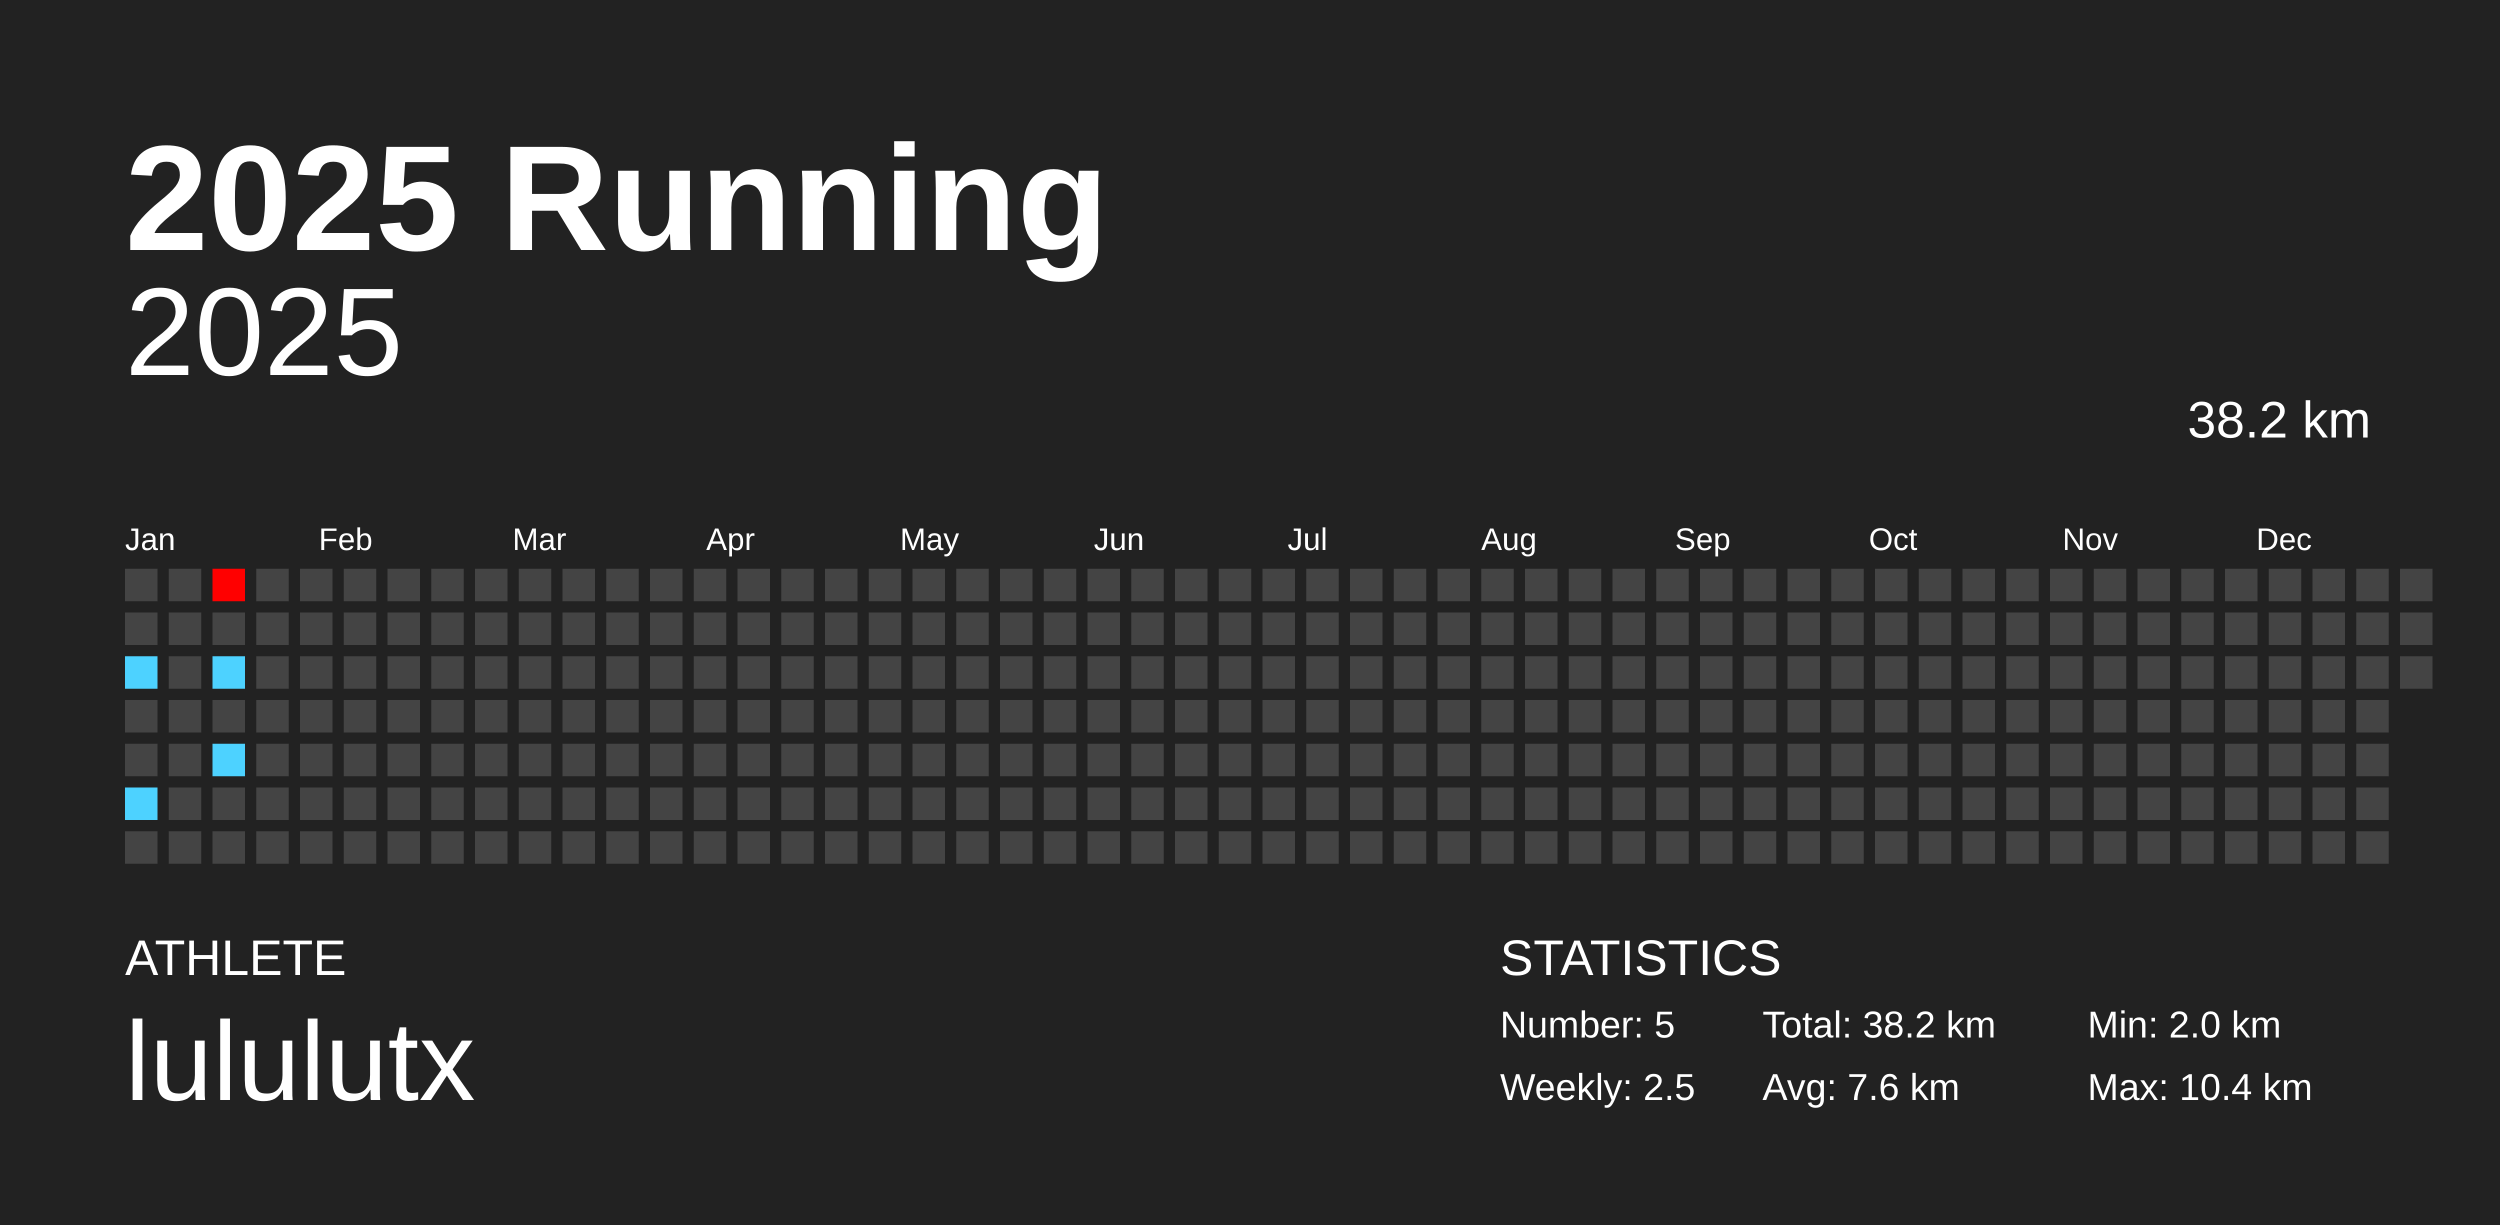
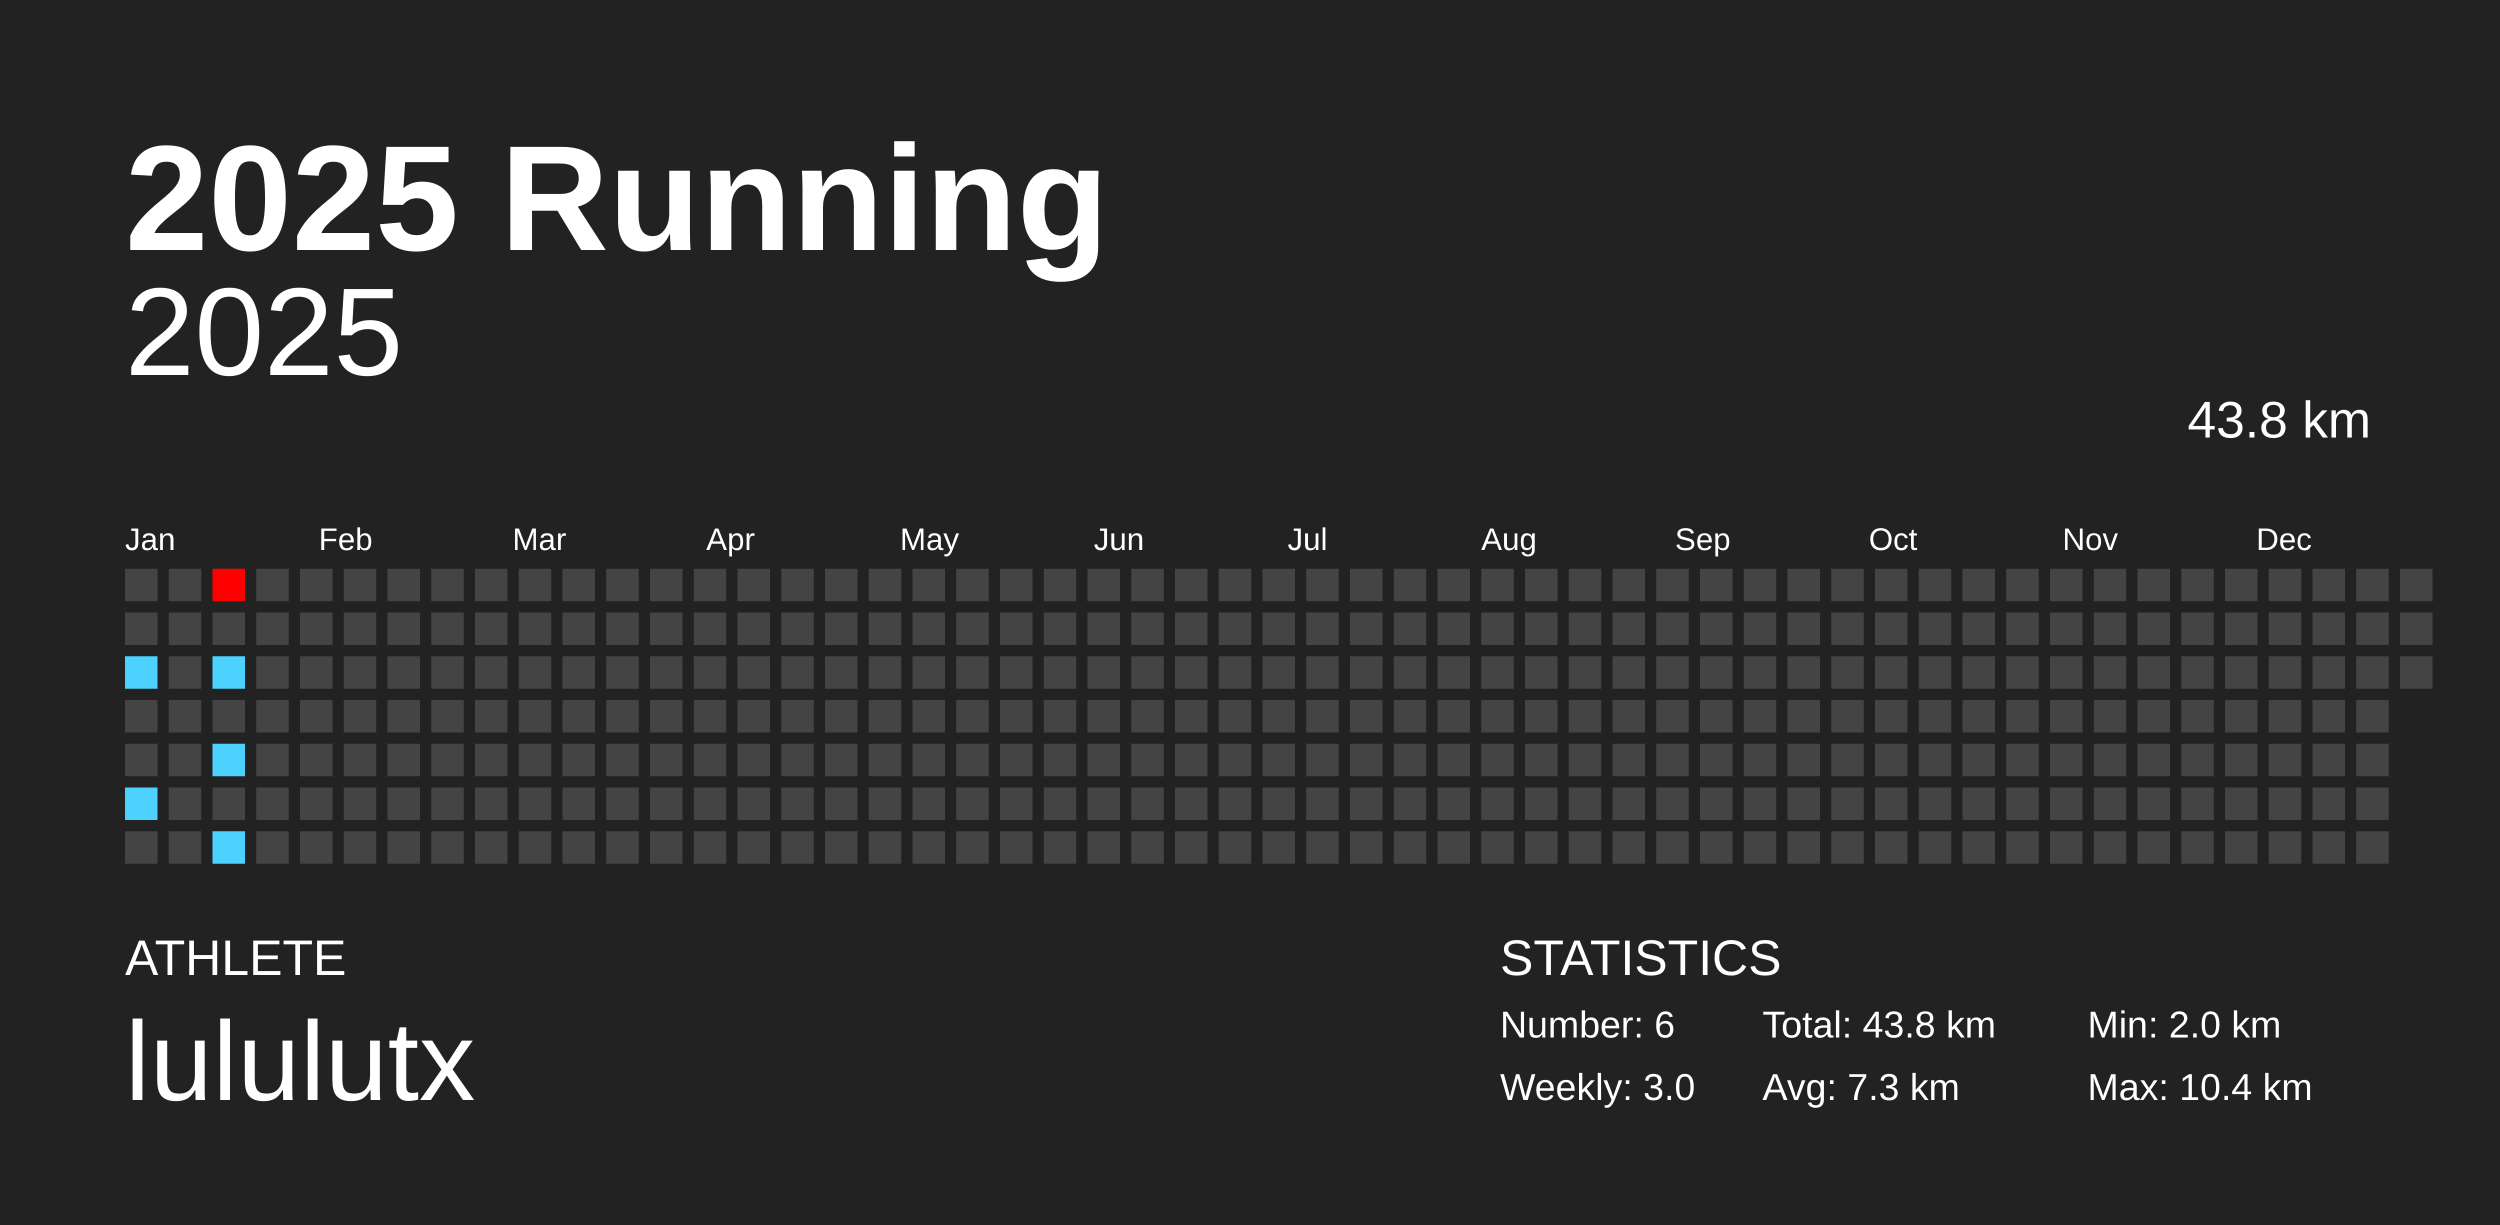
<svg xmlns="http://www.w3.org/2000/svg" baseProfile="full" height="98mm" version="1.1" viewBox="0,0,200,98" width="200mm">
  <defs />
  <rect fill="#222222" height="98" width="200" x="0" y="0" />
  <text fill="#FFFFFF" style="font-size:12px; font-family:Arial; font-weight:bold;" x="10" y="20">2025 Running</text>
  <text fill="#FFFFFF" style="font-size:4px; font-family:Arial" x="10" y="78">ATHLETE</text>
  <text fill="#FFFFFF" style="font-size:9px; font-family:Arial" x="10" y="88">lululutx</text>
  <text fill="#FFFFFF" style="font-size:4px; font-family:Arial" x="120" y="78">STATISTICS</text>
-   <text fill="#FFFFFF" style="font-size:3px; font-family:Arial" x="120" y="83">Number: 5</text>
-   <text fill="#FFFFFF" style="font-size:3px; font-family:Arial" x="120" y="88">Weekly: 2.5</text>
-   <text fill="#FFFFFF" style="font-size:3px; font-family:Arial" x="141" y="83">Total: 38.2 km</text>
-   <text fill="#FFFFFF" style="font-size:3px; font-family:Arial" x="141" y="88">Avg: 7.6 km</text>
+   <text fill="#FFFFFF" style="font-size:3px; font-family:Arial" x="120" y="83">Number: 6</text>
+   <text fill="#FFFFFF" style="font-size:3px; font-family:Arial" x="120" y="88">Weekly: 3.0</text>
+   <text fill="#FFFFFF" style="font-size:3px; font-family:Arial" x="141" y="83">Total: 43.8 km</text>
+   <text fill="#FFFFFF" style="font-size:3px; font-family:Arial" x="141" y="88">Avg: 7.3 km</text>
  <text fill="#FFFFFF" style="font-size:3px; font-family:Arial" x="167" y="83">Min: 2.0 km</text>
  <text fill="#FFFFFF" style="font-size:3px; font-family:Arial" x="167" y="88">Max: 10.4 km</text>
  <text alignment-baseline="hanging" fill="#FFFFFF" style="font-size:10.0px; font-family:Arial;" x="10" y="30">2025</text>
-   <text alignment-baseline="hanging" fill="#FFFFFF" style="font-size:4.125px; font-family:Arial;" x="175" y="35">38.2 km</text>
+   <text alignment-baseline="hanging" fill="#FFFFFF" style="font-size:4.125px; font-family:Arial;" x="175" y="35">43.8 km</text>
  <text fill="#FFFFFF" style="font-size:2.5px; font-family:Arial" x="10.0" y="44">Jan</text>
  <text fill="#FFFFFF" style="font-size:2.5px; font-family:Arial" x="25.5" y="44">Feb</text>
  <text fill="#FFFFFF" style="font-size:2.5px; font-family:Arial" x="41.0" y="44">Mar</text>
  <text fill="#FFFFFF" style="font-size:2.5px; font-family:Arial" x="56.5" y="44">Apr</text>
  <text fill="#FFFFFF" style="font-size:2.5px; font-family:Arial" x="72.0" y="44">May</text>
  <text fill="#FFFFFF" style="font-size:2.5px; font-family:Arial" x="87.5" y="44">Jun</text>
  <text fill="#FFFFFF" style="font-size:2.5px; font-family:Arial" x="103.0" y="44">Jul</text>
  <text fill="#FFFFFF" style="font-size:2.5px; font-family:Arial" x="118.5" y="44">Aug</text>
  <text fill="#FFFFFF" style="font-size:2.5px; font-family:Arial" x="134.0" y="44">Sep</text>
  <text fill="#FFFFFF" style="font-size:2.5px; font-family:Arial" x="149.5" y="44">Oct</text>
  <text fill="#FFFFFF" style="font-size:2.5px; font-family:Arial" x="165.0" y="44">Nov</text>
  <text fill="#FFFFFF" style="font-size:2.5px; font-family:Arial" x="180.5" y="44">Dec</text>
  <rect fill="#444444" height="2.6" width="2.6" x="10.0" y="45.5" />
  <rect fill="#444444" height="2.6" width="2.6" x="10.0" y="49.0" />
  <rect fill="#4dd2ff" height="2.6" width="2.6" x="10.0" y="52.5" />
  <rect fill="#444444" height="2.6" width="2.6" x="10.0" y="56.0" />
  <rect fill="#444444" height="2.6" width="2.6" x="10.0" y="59.5" />
  <rect fill="#4dd2ff" height="2.6" width="2.6" x="10.0" y="63.0" />
  <rect fill="#444444" height="2.6" width="2.6" x="10.0" y="66.5" />
  <rect fill="#444444" height="2.6" width="2.6" x="13.5" y="45.5" />
  <rect fill="#444444" height="2.6" width="2.6" x="13.5" y="49.0" />
  <rect fill="#444444" height="2.6" width="2.6" x="13.5" y="52.5" />
  <rect fill="#444444" height="2.6" width="2.6" x="13.5" y="56.0" />
  <rect fill="#444444" height="2.6" width="2.6" x="13.5" y="59.5" />
  <rect fill="#444444" height="2.6" width="2.6" x="13.5" y="63.0" />
  <rect fill="#444444" height="2.6" width="2.6" x="13.5" y="66.5" />
  <rect fill="#ff0000" height="2.6" width="2.6" x="17.0" y="45.5" />
  <rect fill="#444444" height="2.6" width="2.6" x="17.0" y="49.0" />
  <rect fill="#4dd2ff" height="2.6" width="2.6" x="17.0" y="52.5" />
  <rect fill="#444444" height="2.6" width="2.6" x="17.0" y="56.0" />
  <rect fill="#4dd2ff" height="2.6" width="2.6" x="17.0" y="59.5" />
  <rect fill="#444444" height="2.6" width="2.6" x="17.0" y="63.0" />
-   <rect fill="#444444" height="2.6" width="2.6" x="17.0" y="66.5" />
+   <rect fill="#4dd2ff" height="2.6" width="2.6" x="17.0" y="66.5" />
  <rect fill="#444444" height="2.6" width="2.6" x="20.5" y="45.5" />
  <rect fill="#444444" height="2.6" width="2.6" x="20.5" y="49.0" />
  <rect fill="#444444" height="2.6" width="2.6" x="20.5" y="52.5" />
  <rect fill="#444444" height="2.6" width="2.6" x="20.5" y="56.0" />
  <rect fill="#444444" height="2.6" width="2.6" x="20.5" y="59.5" />
  <rect fill="#444444" height="2.6" width="2.6" x="20.5" y="63.0" />
  <rect fill="#444444" height="2.6" width="2.6" x="20.5" y="66.5" />
  <rect fill="#444444" height="2.6" width="2.6" x="24.0" y="45.5" />
  <rect fill="#444444" height="2.6" width="2.6" x="24.0" y="49.0" />
  <rect fill="#444444" height="2.6" width="2.6" x="24.0" y="52.5" />
  <rect fill="#444444" height="2.6" width="2.6" x="24.0" y="56.0" />
  <rect fill="#444444" height="2.6" width="2.6" x="24.0" y="59.5" />
  <rect fill="#444444" height="2.6" width="2.6" x="24.0" y="63.0" />
  <rect fill="#444444" height="2.6" width="2.6" x="24.0" y="66.5" />
  <rect fill="#444444" height="2.6" width="2.6" x="27.5" y="45.5" />
  <rect fill="#444444" height="2.6" width="2.6" x="27.5" y="49.0" />
  <rect fill="#444444" height="2.6" width="2.6" x="27.5" y="52.5" />
  <rect fill="#444444" height="2.6" width="2.6" x="27.5" y="56.0" />
  <rect fill="#444444" height="2.6" width="2.6" x="27.5" y="59.5" />
  <rect fill="#444444" height="2.6" width="2.6" x="27.5" y="63.0" />
  <rect fill="#444444" height="2.6" width="2.6" x="27.5" y="66.5" />
  <rect fill="#444444" height="2.6" width="2.6" x="31.0" y="45.5" />
  <rect fill="#444444" height="2.6" width="2.6" x="31.0" y="49.0" />
  <rect fill="#444444" height="2.6" width="2.6" x="31.0" y="52.5" />
  <rect fill="#444444" height="2.6" width="2.6" x="31.0" y="56.0" />
  <rect fill="#444444" height="2.6" width="2.6" x="31.0" y="59.5" />
  <rect fill="#444444" height="2.6" width="2.6" x="31.0" y="63.0" />
  <rect fill="#444444" height="2.6" width="2.6" x="31.0" y="66.5" />
  <rect fill="#444444" height="2.6" width="2.6" x="34.5" y="45.5" />
  <rect fill="#444444" height="2.6" width="2.6" x="34.5" y="49.0" />
  <rect fill="#444444" height="2.6" width="2.6" x="34.5" y="52.5" />
  <rect fill="#444444" height="2.6" width="2.6" x="34.5" y="56.0" />
  <rect fill="#444444" height="2.6" width="2.6" x="34.5" y="59.5" />
  <rect fill="#444444" height="2.6" width="2.6" x="34.5" y="63.0" />
  <rect fill="#444444" height="2.6" width="2.6" x="34.5" y="66.5" />
  <rect fill="#444444" height="2.6" width="2.6" x="38.0" y="45.5" />
  <rect fill="#444444" height="2.6" width="2.6" x="38.0" y="49.0" />
  <rect fill="#444444" height="2.6" width="2.6" x="38.0" y="52.5" />
  <rect fill="#444444" height="2.6" width="2.6" x="38.0" y="56.0" />
  <rect fill="#444444" height="2.6" width="2.6" x="38.0" y="59.5" />
  <rect fill="#444444" height="2.6" width="2.6" x="38.0" y="63.0" />
  <rect fill="#444444" height="2.6" width="2.6" x="38.0" y="66.5" />
  <rect fill="#444444" height="2.6" width="2.6" x="41.5" y="45.5" />
  <rect fill="#444444" height="2.6" width="2.6" x="41.5" y="49.0" />
  <rect fill="#444444" height="2.6" width="2.6" x="41.5" y="52.5" />
  <rect fill="#444444" height="2.6" width="2.6" x="41.5" y="56.0" />
  <rect fill="#444444" height="2.6" width="2.6" x="41.5" y="59.5" />
  <rect fill="#444444" height="2.6" width="2.6" x="41.5" y="63.0" />
  <rect fill="#444444" height="2.6" width="2.6" x="41.5" y="66.5" />
  <rect fill="#444444" height="2.6" width="2.6" x="45.0" y="45.5" />
  <rect fill="#444444" height="2.6" width="2.6" x="45.0" y="49.0" />
  <rect fill="#444444" height="2.6" width="2.6" x="45.0" y="52.5" />
  <rect fill="#444444" height="2.6" width="2.6" x="45.0" y="56.0" />
  <rect fill="#444444" height="2.6" width="2.6" x="45.0" y="59.5" />
  <rect fill="#444444" height="2.6" width="2.6" x="45.0" y="63.0" />
  <rect fill="#444444" height="2.6" width="2.6" x="45.0" y="66.5" />
  <rect fill="#444444" height="2.6" width="2.6" x="48.5" y="45.5" />
  <rect fill="#444444" height="2.6" width="2.6" x="48.5" y="49.0" />
  <rect fill="#444444" height="2.6" width="2.6" x="48.5" y="52.5" />
  <rect fill="#444444" height="2.6" width="2.6" x="48.5" y="56.0" />
  <rect fill="#444444" height="2.6" width="2.6" x="48.5" y="59.5" />
  <rect fill="#444444" height="2.6" width="2.6" x="48.5" y="63.0" />
  <rect fill="#444444" height="2.6" width="2.6" x="48.5" y="66.5" />
  <rect fill="#444444" height="2.6" width="2.6" x="52.0" y="45.5" />
  <rect fill="#444444" height="2.6" width="2.6" x="52.0" y="49.0" />
  <rect fill="#444444" height="2.6" width="2.6" x="52.0" y="52.5" />
  <rect fill="#444444" height="2.6" width="2.6" x="52.0" y="56.0" />
  <rect fill="#444444" height="2.6" width="2.6" x="52.0" y="59.5" />
  <rect fill="#444444" height="2.6" width="2.6" x="52.0" y="63.0" />
  <rect fill="#444444" height="2.6" width="2.6" x="52.0" y="66.5" />
  <rect fill="#444444" height="2.6" width="2.6" x="55.5" y="45.5" />
  <rect fill="#444444" height="2.6" width="2.6" x="55.5" y="49.0" />
  <rect fill="#444444" height="2.6" width="2.6" x="55.5" y="52.5" />
  <rect fill="#444444" height="2.6" width="2.6" x="55.5" y="56.0" />
  <rect fill="#444444" height="2.6" width="2.6" x="55.5" y="59.5" />
  <rect fill="#444444" height="2.6" width="2.6" x="55.5" y="63.0" />
  <rect fill="#444444" height="2.6" width="2.6" x="55.5" y="66.5" />
  <rect fill="#444444" height="2.6" width="2.6" x="59.0" y="45.5" />
  <rect fill="#444444" height="2.6" width="2.6" x="59.0" y="49.0" />
  <rect fill="#444444" height="2.6" width="2.6" x="59.0" y="52.5" />
  <rect fill="#444444" height="2.6" width="2.6" x="59.0" y="56.0" />
  <rect fill="#444444" height="2.6" width="2.6" x="59.0" y="59.5" />
  <rect fill="#444444" height="2.6" width="2.6" x="59.0" y="63.0" />
  <rect fill="#444444" height="2.6" width="2.6" x="59.0" y="66.5" />
  <rect fill="#444444" height="2.6" width="2.6" x="62.5" y="45.5" />
  <rect fill="#444444" height="2.6" width="2.6" x="62.5" y="49.0" />
  <rect fill="#444444" height="2.6" width="2.6" x="62.5" y="52.5" />
  <rect fill="#444444" height="2.6" width="2.6" x="62.5" y="56.0" />
  <rect fill="#444444" height="2.6" width="2.6" x="62.5" y="59.5" />
  <rect fill="#444444" height="2.6" width="2.6" x="62.5" y="63.0" />
  <rect fill="#444444" height="2.6" width="2.6" x="62.5" y="66.5" />
  <rect fill="#444444" height="2.6" width="2.6" x="66.0" y="45.5" />
  <rect fill="#444444" height="2.6" width="2.6" x="66.0" y="49.0" />
  <rect fill="#444444" height="2.6" width="2.6" x="66.0" y="52.5" />
  <rect fill="#444444" height="2.6" width="2.6" x="66.0" y="56.0" />
  <rect fill="#444444" height="2.6" width="2.6" x="66.0" y="59.5" />
  <rect fill="#444444" height="2.6" width="2.6" x="66.0" y="63.0" />
  <rect fill="#444444" height="2.6" width="2.6" x="66.0" y="66.5" />
  <rect fill="#444444" height="2.6" width="2.6" x="69.5" y="45.5" />
  <rect fill="#444444" height="2.6" width="2.6" x="69.5" y="49.0" />
  <rect fill="#444444" height="2.6" width="2.6" x="69.5" y="52.5" />
  <rect fill="#444444" height="2.6" width="2.6" x="69.5" y="56.0" />
  <rect fill="#444444" height="2.6" width="2.6" x="69.5" y="59.5" />
  <rect fill="#444444" height="2.6" width="2.6" x="69.5" y="63.0" />
  <rect fill="#444444" height="2.6" width="2.6" x="69.5" y="66.5" />
  <rect fill="#444444" height="2.6" width="2.6" x="73.0" y="45.5" />
  <rect fill="#444444" height="2.6" width="2.6" x="73.0" y="49.0" />
  <rect fill="#444444" height="2.6" width="2.6" x="73.0" y="52.5" />
  <rect fill="#444444" height="2.6" width="2.6" x="73.0" y="56.0" />
  <rect fill="#444444" height="2.6" width="2.6" x="73.0" y="59.5" />
  <rect fill="#444444" height="2.6" width="2.6" x="73.0" y="63.0" />
  <rect fill="#444444" height="2.6" width="2.6" x="73.0" y="66.5" />
  <rect fill="#444444" height="2.6" width="2.6" x="76.5" y="45.5" />
  <rect fill="#444444" height="2.6" width="2.6" x="76.5" y="49.0" />
  <rect fill="#444444" height="2.6" width="2.6" x="76.5" y="52.5" />
  <rect fill="#444444" height="2.6" width="2.6" x="76.5" y="56.0" />
  <rect fill="#444444" height="2.6" width="2.6" x="76.5" y="59.5" />
  <rect fill="#444444" height="2.6" width="2.6" x="76.5" y="63.0" />
  <rect fill="#444444" height="2.6" width="2.6" x="76.5" y="66.5" />
  <rect fill="#444444" height="2.6" width="2.6" x="80.0" y="45.5" />
  <rect fill="#444444" height="2.6" width="2.6" x="80.0" y="49.0" />
  <rect fill="#444444" height="2.6" width="2.6" x="80.0" y="52.5" />
  <rect fill="#444444" height="2.6" width="2.6" x="80.0" y="56.0" />
  <rect fill="#444444" height="2.6" width="2.6" x="80.0" y="59.5" />
  <rect fill="#444444" height="2.6" width="2.6" x="80.0" y="63.0" />
  <rect fill="#444444" height="2.6" width="2.6" x="80.0" y="66.5" />
  <rect fill="#444444" height="2.6" width="2.6" x="83.5" y="45.5" />
  <rect fill="#444444" height="2.6" width="2.6" x="83.5" y="49.0" />
  <rect fill="#444444" height="2.6" width="2.6" x="83.5" y="52.5" />
  <rect fill="#444444" height="2.6" width="2.6" x="83.5" y="56.0" />
  <rect fill="#444444" height="2.6" width="2.6" x="83.5" y="59.5" />
  <rect fill="#444444" height="2.6" width="2.6" x="83.5" y="63.0" />
  <rect fill="#444444" height="2.6" width="2.6" x="83.5" y="66.5" />
  <rect fill="#444444" height="2.6" width="2.6" x="87.0" y="45.5" />
  <rect fill="#444444" height="2.6" width="2.6" x="87.0" y="49.0" />
  <rect fill="#444444" height="2.6" width="2.6" x="87.0" y="52.5" />
  <rect fill="#444444" height="2.6" width="2.6" x="87.0" y="56.0" />
  <rect fill="#444444" height="2.6" width="2.6" x="87.0" y="59.5" />
  <rect fill="#444444" height="2.6" width="2.6" x="87.0" y="63.0" />
  <rect fill="#444444" height="2.6" width="2.6" x="87.0" y="66.5" />
  <rect fill="#444444" height="2.6" width="2.6" x="90.5" y="45.5" />
  <rect fill="#444444" height="2.6" width="2.6" x="90.5" y="49.0" />
  <rect fill="#444444" height="2.6" width="2.6" x="90.5" y="52.5" />
  <rect fill="#444444" height="2.6" width="2.6" x="90.5" y="56.0" />
  <rect fill="#444444" height="2.6" width="2.6" x="90.5" y="59.5" />
  <rect fill="#444444" height="2.6" width="2.6" x="90.5" y="63.0" />
  <rect fill="#444444" height="2.6" width="2.6" x="90.5" y="66.5" />
  <rect fill="#444444" height="2.6" width="2.6" x="94.0" y="45.5" />
  <rect fill="#444444" height="2.6" width="2.6" x="94.0" y="49.0" />
  <rect fill="#444444" height="2.6" width="2.6" x="94.0" y="52.5" />
  <rect fill="#444444" height="2.6" width="2.6" x="94.0" y="56.0" />
  <rect fill="#444444" height="2.6" width="2.6" x="94.0" y="59.5" />
  <rect fill="#444444" height="2.6" width="2.6" x="94.0" y="63.0" />
  <rect fill="#444444" height="2.6" width="2.6" x="94.0" y="66.5" />
  <rect fill="#444444" height="2.6" width="2.6" x="97.5" y="45.5" />
  <rect fill="#444444" height="2.6" width="2.6" x="97.5" y="49.0" />
  <rect fill="#444444" height="2.6" width="2.6" x="97.5" y="52.5" />
  <rect fill="#444444" height="2.6" width="2.6" x="97.5" y="56.0" />
  <rect fill="#444444" height="2.6" width="2.6" x="97.5" y="59.5" />
  <rect fill="#444444" height="2.6" width="2.6" x="97.5" y="63.0" />
  <rect fill="#444444" height="2.6" width="2.6" x="97.5" y="66.5" />
  <rect fill="#444444" height="2.6" width="2.6" x="101.0" y="45.5" />
  <rect fill="#444444" height="2.6" width="2.6" x="101.0" y="49.0" />
  <rect fill="#444444" height="2.6" width="2.6" x="101.0" y="52.5" />
  <rect fill="#444444" height="2.6" width="2.6" x="101.0" y="56.0" />
  <rect fill="#444444" height="2.6" width="2.6" x="101.0" y="59.5" />
  <rect fill="#444444" height="2.6" width="2.6" x="101.0" y="63.0" />
  <rect fill="#444444" height="2.6" width="2.6" x="101.0" y="66.5" />
  <rect fill="#444444" height="2.6" width="2.6" x="104.5" y="45.5" />
  <rect fill="#444444" height="2.6" width="2.6" x="104.5" y="49.0" />
  <rect fill="#444444" height="2.6" width="2.6" x="104.5" y="52.5" />
  <rect fill="#444444" height="2.6" width="2.6" x="104.5" y="56.0" />
  <rect fill="#444444" height="2.6" width="2.6" x="104.5" y="59.5" />
  <rect fill="#444444" height="2.6" width="2.6" x="104.5" y="63.0" />
  <rect fill="#444444" height="2.6" width="2.6" x="104.5" y="66.5" />
  <rect fill="#444444" height="2.6" width="2.6" x="108.0" y="45.5" />
  <rect fill="#444444" height="2.6" width="2.6" x="108.0" y="49.0" />
  <rect fill="#444444" height="2.6" width="2.6" x="108.0" y="52.5" />
  <rect fill="#444444" height="2.6" width="2.6" x="108.0" y="56.0" />
  <rect fill="#444444" height="2.6" width="2.6" x="108.0" y="59.5" />
  <rect fill="#444444" height="2.6" width="2.6" x="108.0" y="63.0" />
  <rect fill="#444444" height="2.6" width="2.6" x="108.0" y="66.5" />
  <rect fill="#444444" height="2.6" width="2.6" x="111.5" y="45.5" />
  <rect fill="#444444" height="2.6" width="2.6" x="111.5" y="49.0" />
  <rect fill="#444444" height="2.6" width="2.6" x="111.5" y="52.5" />
  <rect fill="#444444" height="2.6" width="2.6" x="111.5" y="56.0" />
  <rect fill="#444444" height="2.6" width="2.6" x="111.5" y="59.5" />
  <rect fill="#444444" height="2.6" width="2.6" x="111.5" y="63.0" />
  <rect fill="#444444" height="2.6" width="2.6" x="111.5" y="66.5" />
  <rect fill="#444444" height="2.6" width="2.6" x="115.0" y="45.5" />
  <rect fill="#444444" height="2.6" width="2.6" x="115.0" y="49.0" />
  <rect fill="#444444" height="2.6" width="2.6" x="115.0" y="52.5" />
  <rect fill="#444444" height="2.6" width="2.6" x="115.0" y="56.0" />
  <rect fill="#444444" height="2.6" width="2.6" x="115.0" y="59.5" />
  <rect fill="#444444" height="2.6" width="2.6" x="115.0" y="63.0" />
  <rect fill="#444444" height="2.6" width="2.6" x="115.0" y="66.5" />
  <rect fill="#444444" height="2.6" width="2.6" x="118.5" y="45.5" />
  <rect fill="#444444" height="2.6" width="2.6" x="118.5" y="49.0" />
  <rect fill="#444444" height="2.6" width="2.6" x="118.5" y="52.5" />
  <rect fill="#444444" height="2.6" width="2.6" x="118.5" y="56.0" />
  <rect fill="#444444" height="2.6" width="2.6" x="118.5" y="59.5" />
  <rect fill="#444444" height="2.6" width="2.6" x="118.5" y="63.0" />
  <rect fill="#444444" height="2.6" width="2.6" x="118.5" y="66.5" />
  <rect fill="#444444" height="2.6" width="2.6" x="122.0" y="45.5" />
  <rect fill="#444444" height="2.6" width="2.6" x="122.0" y="49.0" />
  <rect fill="#444444" height="2.6" width="2.6" x="122.0" y="52.5" />
  <rect fill="#444444" height="2.6" width="2.6" x="122.0" y="56.0" />
  <rect fill="#444444" height="2.6" width="2.6" x="122.0" y="59.5" />
  <rect fill="#444444" height="2.6" width="2.6" x="122.0" y="63.0" />
  <rect fill="#444444" height="2.6" width="2.6" x="122.0" y="66.5" />
  <rect fill="#444444" height="2.6" width="2.6" x="125.5" y="45.5" />
  <rect fill="#444444" height="2.6" width="2.6" x="125.5" y="49.0" />
  <rect fill="#444444" height="2.6" width="2.6" x="125.5" y="52.5" />
  <rect fill="#444444" height="2.6" width="2.6" x="125.5" y="56.0" />
  <rect fill="#444444" height="2.6" width="2.6" x="125.5" y="59.5" />
  <rect fill="#444444" height="2.6" width="2.6" x="125.5" y="63.0" />
  <rect fill="#444444" height="2.6" width="2.6" x="125.5" y="66.5" />
  <rect fill="#444444" height="2.6" width="2.6" x="129.0" y="45.5" />
  <rect fill="#444444" height="2.6" width="2.6" x="129.0" y="49.0" />
  <rect fill="#444444" height="2.6" width="2.6" x="129.0" y="52.5" />
  <rect fill="#444444" height="2.6" width="2.6" x="129.0" y="56.0" />
  <rect fill="#444444" height="2.6" width="2.6" x="129.0" y="59.5" />
  <rect fill="#444444" height="2.6" width="2.6" x="129.0" y="63.0" />
  <rect fill="#444444" height="2.6" width="2.6" x="129.0" y="66.5" />
  <rect fill="#444444" height="2.6" width="2.6" x="132.5" y="45.5" />
  <rect fill="#444444" height="2.6" width="2.6" x="132.5" y="49.0" />
  <rect fill="#444444" height="2.6" width="2.6" x="132.5" y="52.5" />
  <rect fill="#444444" height="2.6" width="2.6" x="132.5" y="56.0" />
  <rect fill="#444444" height="2.6" width="2.6" x="132.5" y="59.5" />
  <rect fill="#444444" height="2.6" width="2.6" x="132.5" y="63.0" />
  <rect fill="#444444" height="2.6" width="2.6" x="132.5" y="66.5" />
  <rect fill="#444444" height="2.6" width="2.6" x="136.0" y="45.5" />
  <rect fill="#444444" height="2.6" width="2.6" x="136.0" y="49.0" />
  <rect fill="#444444" height="2.6" width="2.6" x="136.0" y="52.5" />
  <rect fill="#444444" height="2.6" width="2.6" x="136.0" y="56.0" />
  <rect fill="#444444" height="2.6" width="2.6" x="136.0" y="59.5" />
  <rect fill="#444444" height="2.6" width="2.6" x="136.0" y="63.0" />
  <rect fill="#444444" height="2.6" width="2.6" x="136.0" y="66.5" />
  <rect fill="#444444" height="2.6" width="2.6" x="139.5" y="45.5" />
  <rect fill="#444444" height="2.6" width="2.6" x="139.5" y="49.0" />
  <rect fill="#444444" height="2.6" width="2.6" x="139.5" y="52.5" />
  <rect fill="#444444" height="2.6" width="2.6" x="139.5" y="56.0" />
  <rect fill="#444444" height="2.6" width="2.6" x="139.5" y="59.5" />
  <rect fill="#444444" height="2.6" width="2.6" x="139.5" y="63.0" />
  <rect fill="#444444" height="2.6" width="2.6" x="139.5" y="66.5" />
  <rect fill="#444444" height="2.6" width="2.6" x="143.0" y="45.5" />
  <rect fill="#444444" height="2.6" width="2.6" x="143.0" y="49.0" />
  <rect fill="#444444" height="2.6" width="2.6" x="143.0" y="52.5" />
  <rect fill="#444444" height="2.6" width="2.6" x="143.0" y="56.0" />
  <rect fill="#444444" height="2.6" width="2.6" x="143.0" y="59.5" />
  <rect fill="#444444" height="2.6" width="2.6" x="143.0" y="63.0" />
  <rect fill="#444444" height="2.6" width="2.6" x="143.0" y="66.5" />
  <rect fill="#444444" height="2.6" width="2.6" x="146.5" y="45.5" />
  <rect fill="#444444" height="2.6" width="2.6" x="146.5" y="49.0" />
  <rect fill="#444444" height="2.6" width="2.6" x="146.5" y="52.5" />
  <rect fill="#444444" height="2.6" width="2.6" x="146.5" y="56.0" />
  <rect fill="#444444" height="2.6" width="2.6" x="146.5" y="59.5" />
  <rect fill="#444444" height="2.6" width="2.6" x="146.5" y="63.0" />
  <rect fill="#444444" height="2.6" width="2.6" x="146.5" y="66.5" />
  <rect fill="#444444" height="2.6" width="2.6" x="150.0" y="45.5" />
  <rect fill="#444444" height="2.6" width="2.6" x="150.0" y="49.0" />
  <rect fill="#444444" height="2.6" width="2.6" x="150.0" y="52.5" />
  <rect fill="#444444" height="2.6" width="2.6" x="150.0" y="56.0" />
  <rect fill="#444444" height="2.6" width="2.6" x="150.0" y="59.5" />
  <rect fill="#444444" height="2.6" width="2.6" x="150.0" y="63.0" />
  <rect fill="#444444" height="2.6" width="2.6" x="150.0" y="66.5" />
  <rect fill="#444444" height="2.6" width="2.6" x="153.5" y="45.5" />
  <rect fill="#444444" height="2.6" width="2.6" x="153.5" y="49.0" />
  <rect fill="#444444" height="2.6" width="2.6" x="153.5" y="52.5" />
  <rect fill="#444444" height="2.6" width="2.6" x="153.5" y="56.0" />
  <rect fill="#444444" height="2.6" width="2.6" x="153.5" y="59.5" />
  <rect fill="#444444" height="2.6" width="2.6" x="153.5" y="63.0" />
  <rect fill="#444444" height="2.6" width="2.6" x="153.5" y="66.5" />
  <rect fill="#444444" height="2.6" width="2.6" x="157.0" y="45.5" />
  <rect fill="#444444" height="2.6" width="2.6" x="157.0" y="49.0" />
  <rect fill="#444444" height="2.6" width="2.6" x="157.0" y="52.5" />
  <rect fill="#444444" height="2.6" width="2.6" x="157.0" y="56.0" />
  <rect fill="#444444" height="2.6" width="2.6" x="157.0" y="59.5" />
  <rect fill="#444444" height="2.6" width="2.6" x="157.0" y="63.0" />
  <rect fill="#444444" height="2.6" width="2.6" x="157.0" y="66.5" />
  <rect fill="#444444" height="2.6" width="2.6" x="160.5" y="45.5" />
  <rect fill="#444444" height="2.6" width="2.6" x="160.5" y="49.0" />
  <rect fill="#444444" height="2.6" width="2.6" x="160.5" y="52.5" />
  <rect fill="#444444" height="2.6" width="2.6" x="160.5" y="56.0" />
  <rect fill="#444444" height="2.6" width="2.6" x="160.5" y="59.5" />
  <rect fill="#444444" height="2.6" width="2.6" x="160.5" y="63.0" />
  <rect fill="#444444" height="2.6" width="2.6" x="160.5" y="66.5" />
  <rect fill="#444444" height="2.6" width="2.6" x="164.0" y="45.5" />
  <rect fill="#444444" height="2.6" width="2.6" x="164.0" y="49.0" />
  <rect fill="#444444" height="2.6" width="2.6" x="164.0" y="52.5" />
  <rect fill="#444444" height="2.6" width="2.6" x="164.0" y="56.0" />
  <rect fill="#444444" height="2.6" width="2.6" x="164.0" y="59.5" />
  <rect fill="#444444" height="2.6" width="2.6" x="164.0" y="63.0" />
  <rect fill="#444444" height="2.6" width="2.6" x="164.0" y="66.5" />
  <rect fill="#444444" height="2.6" width="2.6" x="167.5" y="45.5" />
  <rect fill="#444444" height="2.6" width="2.6" x="167.5" y="49.0" />
  <rect fill="#444444" height="2.6" width="2.6" x="167.5" y="52.5" />
  <rect fill="#444444" height="2.6" width="2.6" x="167.5" y="56.0" />
  <rect fill="#444444" height="2.6" width="2.6" x="167.5" y="59.5" />
  <rect fill="#444444" height="2.6" width="2.6" x="167.5" y="63.0" />
  <rect fill="#444444" height="2.6" width="2.6" x="167.5" y="66.5" />
  <rect fill="#444444" height="2.6" width="2.6" x="171.0" y="45.5" />
  <rect fill="#444444" height="2.6" width="2.6" x="171.0" y="49.0" />
  <rect fill="#444444" height="2.6" width="2.6" x="171.0" y="52.5" />
  <rect fill="#444444" height="2.6" width="2.6" x="171.0" y="56.0" />
  <rect fill="#444444" height="2.6" width="2.6" x="171.0" y="59.5" />
  <rect fill="#444444" height="2.6" width="2.6" x="171.0" y="63.0" />
  <rect fill="#444444" height="2.6" width="2.6" x="171.0" y="66.5" />
  <rect fill="#444444" height="2.6" width="2.6" x="174.5" y="45.5" />
  <rect fill="#444444" height="2.6" width="2.6" x="174.5" y="49.0" />
  <rect fill="#444444" height="2.6" width="2.6" x="174.5" y="52.5" />
  <rect fill="#444444" height="2.6" width="2.6" x="174.5" y="56.0" />
  <rect fill="#444444" height="2.6" width="2.6" x="174.5" y="59.5" />
  <rect fill="#444444" height="2.6" width="2.6" x="174.5" y="63.0" />
  <rect fill="#444444" height="2.6" width="2.6" x="174.5" y="66.5" />
  <rect fill="#444444" height="2.6" width="2.6" x="178.0" y="45.5" />
  <rect fill="#444444" height="2.6" width="2.6" x="178.0" y="49.0" />
  <rect fill="#444444" height="2.6" width="2.6" x="178.0" y="52.5" />
  <rect fill="#444444" height="2.6" width="2.6" x="178.0" y="56.0" />
  <rect fill="#444444" height="2.6" width="2.6" x="178.0" y="59.5" />
  <rect fill="#444444" height="2.6" width="2.6" x="178.0" y="63.0" />
  <rect fill="#444444" height="2.6" width="2.6" x="178.0" y="66.5" />
  <rect fill="#444444" height="2.6" width="2.6" x="181.5" y="45.5" />
  <rect fill="#444444" height="2.6" width="2.6" x="181.5" y="49.0" />
  <rect fill="#444444" height="2.6" width="2.6" x="181.5" y="52.5" />
  <rect fill="#444444" height="2.6" width="2.6" x="181.5" y="56.0" />
  <rect fill="#444444" height="2.6" width="2.6" x="181.5" y="59.5" />
  <rect fill="#444444" height="2.6" width="2.6" x="181.5" y="63.0" />
  <rect fill="#444444" height="2.6" width="2.6" x="181.5" y="66.5" />
  <rect fill="#444444" height="2.6" width="2.6" x="185.0" y="45.5" />
  <rect fill="#444444" height="2.6" width="2.6" x="185.0" y="49.0" />
  <rect fill="#444444" height="2.6" width="2.6" x="185.0" y="52.5" />
  <rect fill="#444444" height="2.6" width="2.6" x="185.0" y="56.0" />
  <rect fill="#444444" height="2.6" width="2.6" x="185.0" y="59.5" />
  <rect fill="#444444" height="2.6" width="2.6" x="185.0" y="63.0" />
  <rect fill="#444444" height="2.6" width="2.6" x="185.0" y="66.5" />
  <rect fill="#444444" height="2.6" width="2.6" x="188.5" y="45.5" />
  <rect fill="#444444" height="2.6" width="2.6" x="188.5" y="49.0" />
  <rect fill="#444444" height="2.6" width="2.6" x="188.5" y="52.5" />
  <rect fill="#444444" height="2.6" width="2.6" x="188.5" y="56.0" />
  <rect fill="#444444" height="2.6" width="2.6" x="188.5" y="59.5" />
  <rect fill="#444444" height="2.6" width="2.6" x="188.5" y="63.0" />
  <rect fill="#444444" height="2.6" width="2.6" x="188.5" y="66.5" />
  <rect fill="#444444" height="2.6" width="2.6" x="192.0" y="45.5" />
  <rect fill="#444444" height="2.6" width="2.6" x="192.0" y="49.0" />
  <rect fill="#444444" height="2.6" width="2.6" x="192.0" y="52.5" />
</svg>
